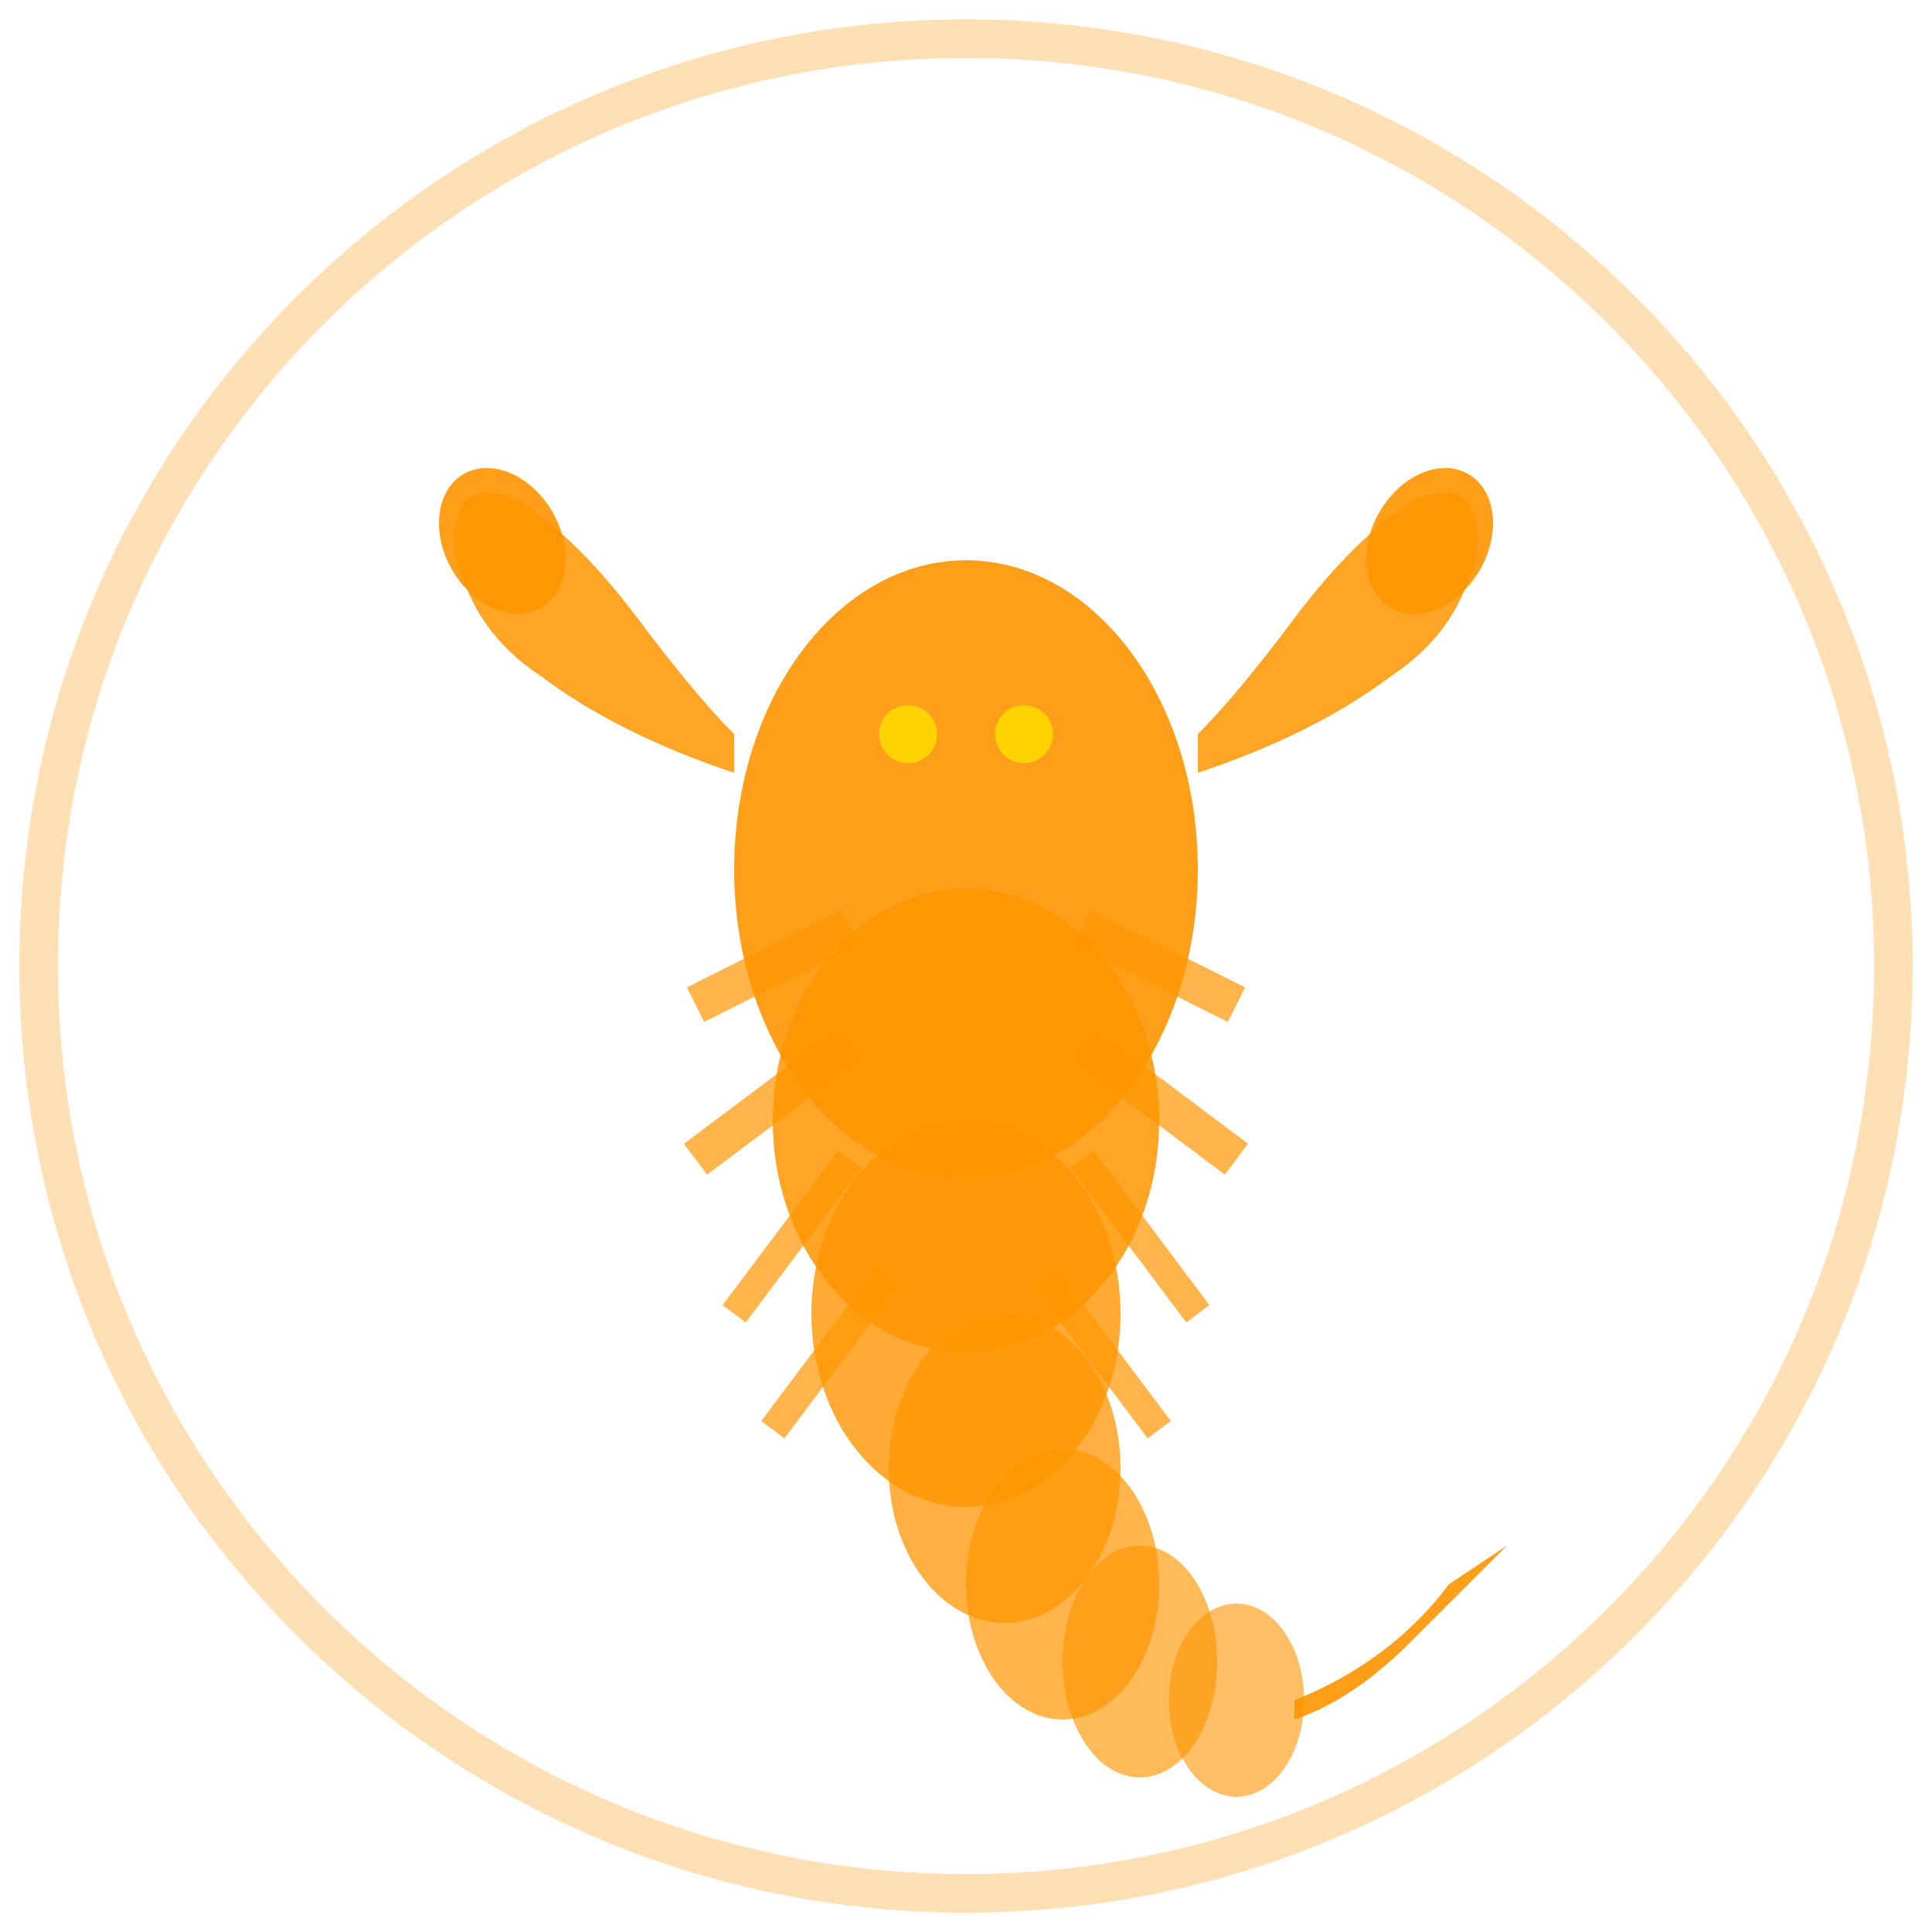
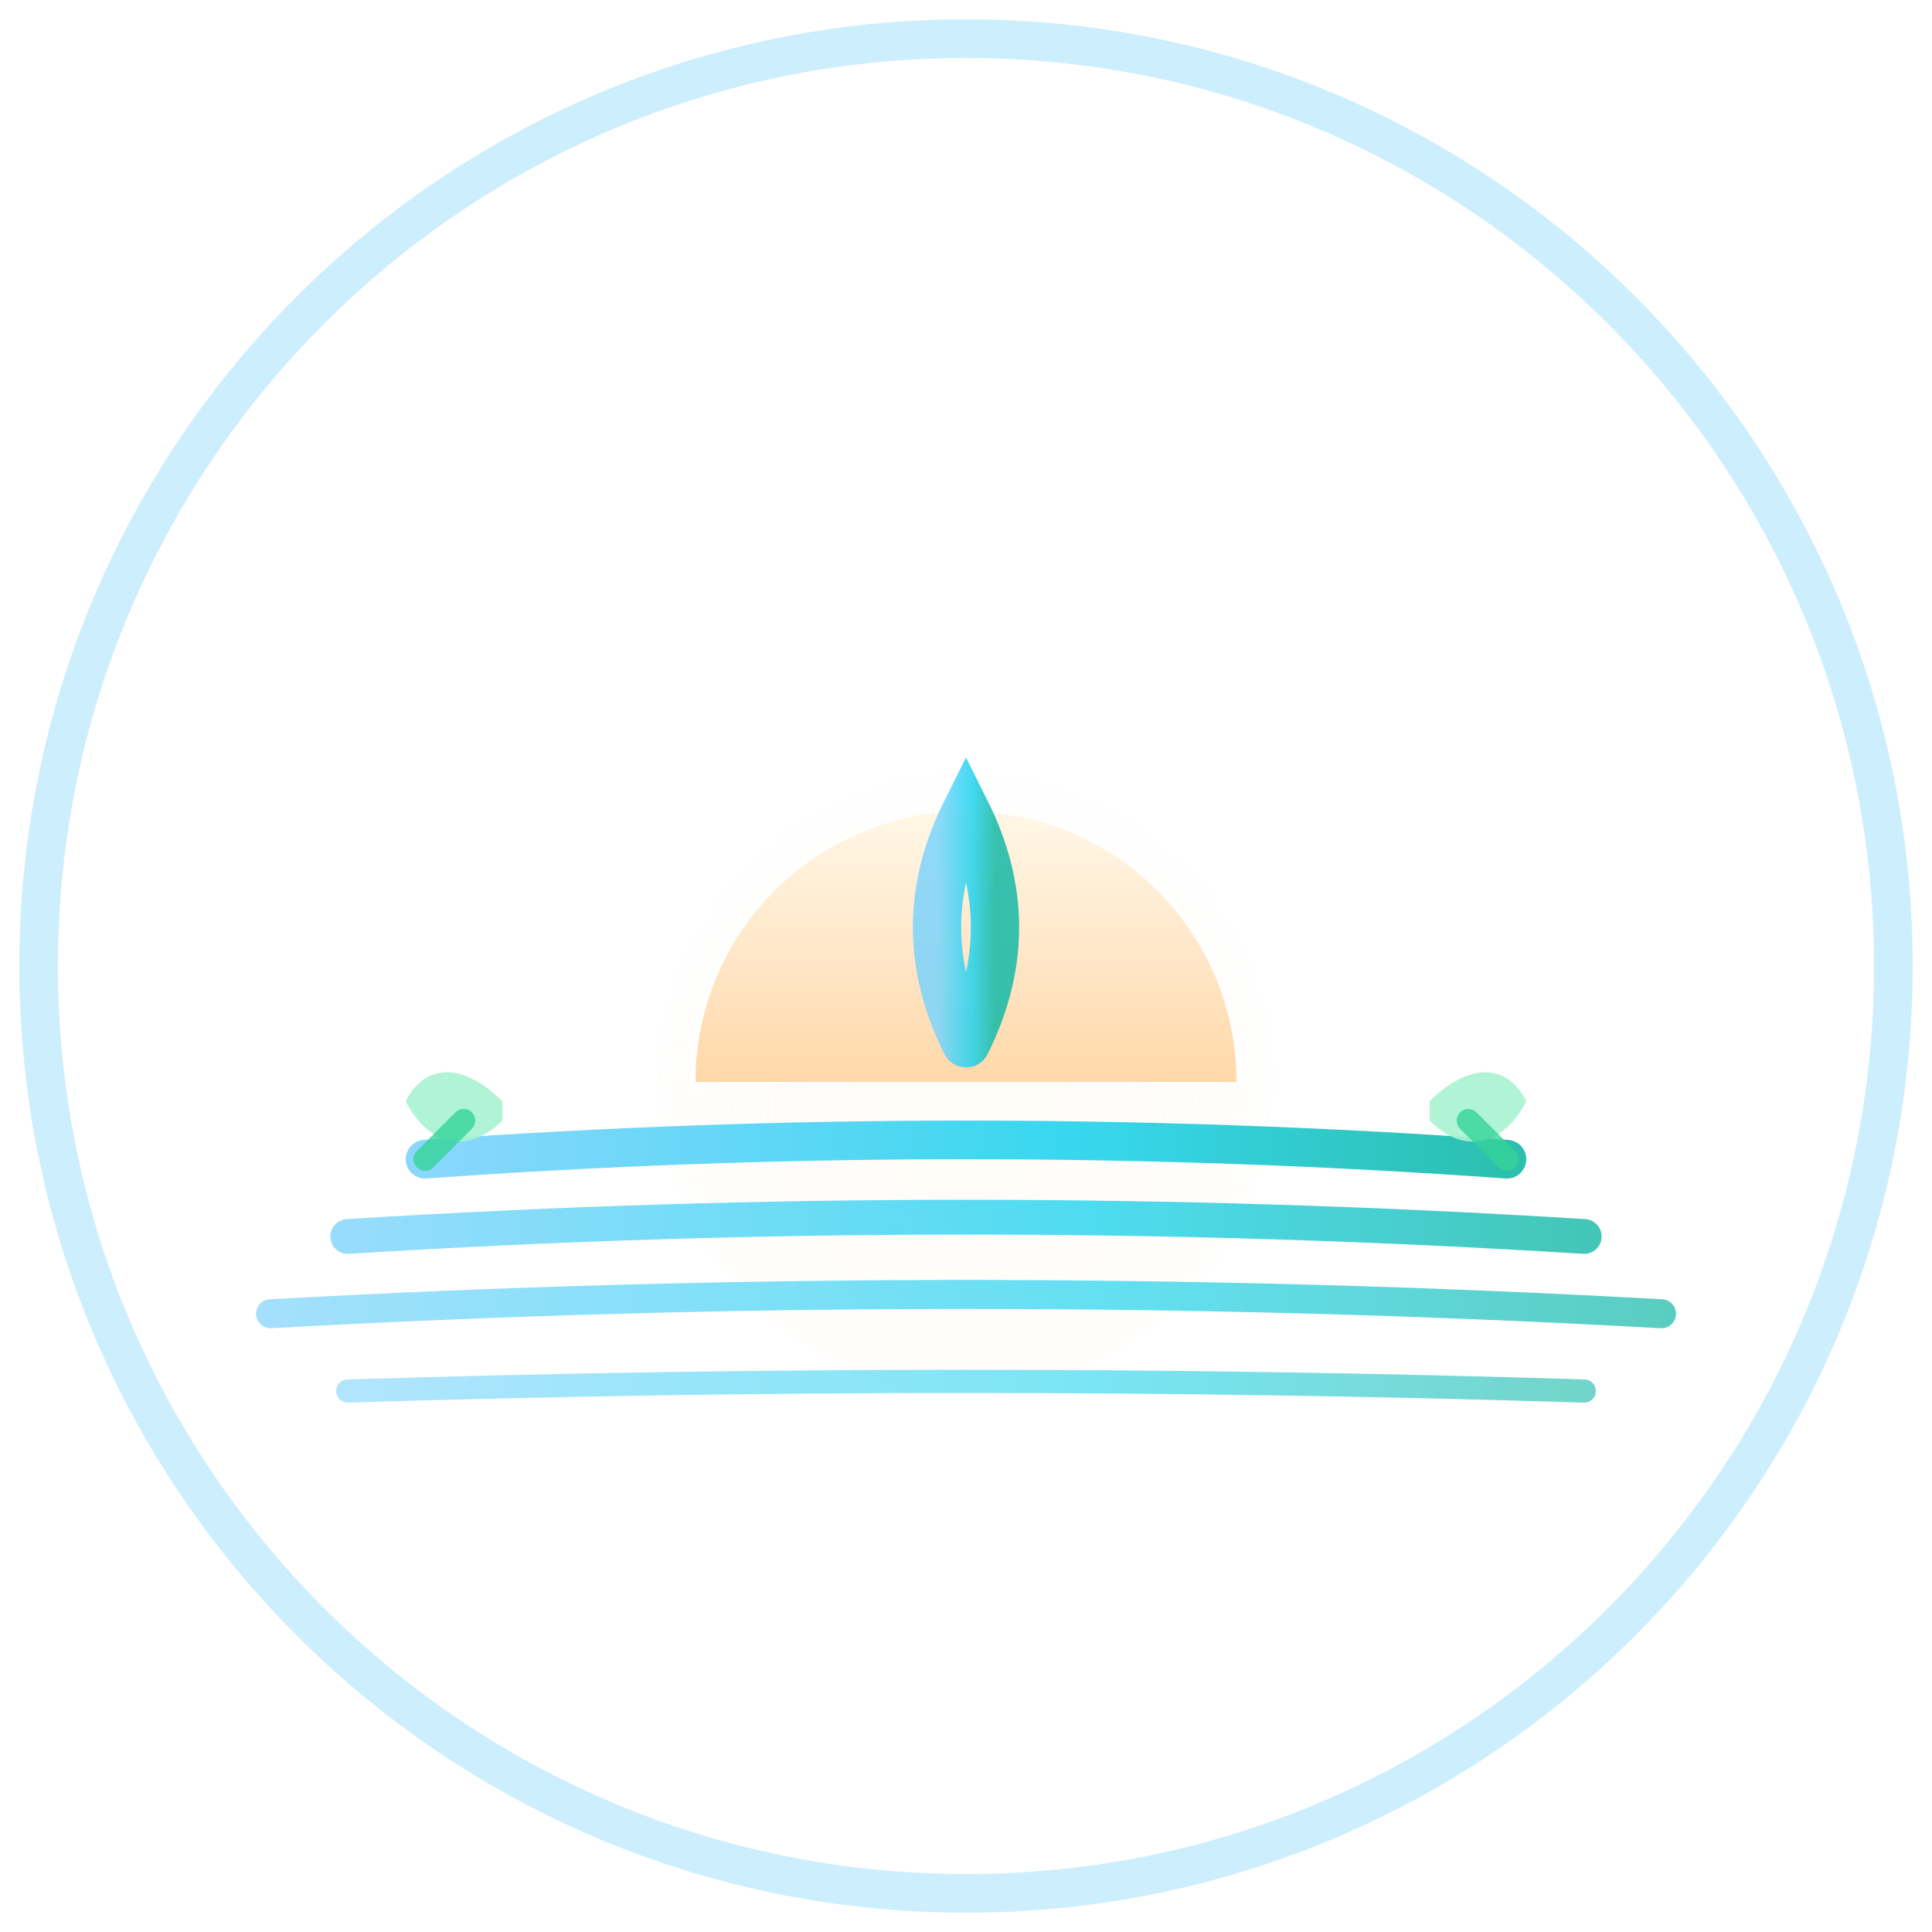
<svg xmlns="http://www.w3.org/2000/svg" width="64" height="64" viewBox="0 0 100 100" fill="none">
-   <g class="scorpion-body">
-     <ellipse cx="50" cy="45" rx="12" ry="16" fill="#ff9500" opacity="0.9" />
-     <ellipse cx="50" cy="58" rx="10" ry="12" fill="#ff9500" opacity="0.85" />
-     <ellipse cx="50" cy="68" rx="8" ry="10" fill="#ff9500" opacity="0.8" />
-     <ellipse cx="52" cy="76" rx="6" ry="8" fill="#ff9500" opacity="0.75" />
-     <ellipse cx="55" cy="82" rx="5" ry="7" fill="#ff9500" opacity="0.7" />
-     <ellipse cx="59" cy="86" rx="4" ry="6" fill="#ff9500" opacity="0.65" />
-     <ellipse cx="64" cy="88" rx="3.5" ry="5" fill="#ff9500" opacity="0.6" />
-     <path d="M 67 88 Q 72 86 75 82 L 78 80 L 76 82 L 73 85 Q 70 88 67 89 Z" fill="#ff9500" opacity="0.9" />
-     <path d="M 38 40 Q 32 38 28 35 Q 25 33 24 30 Q 23 28 24 26 Q 25 25 27 26 Q 30 28 33 32 Q 36 36 38 38 Z" fill="#ff9500" opacity="0.85" />
-     <ellipse cx="26" cy="28" rx="3" ry="4" fill="#ff9500" opacity="0.9" transform="rotate(-30 26 28)" />
-     <path d="M 62 40 Q 68 38 72 35 Q 75 33 76 30 Q 77 28 76 26 Q 75 25 73 26 Q 70 28 67 32 Q 64 36 62 38 Z" fill="#ff9500" opacity="0.85" />
-     <ellipse cx="74" cy="28" rx="3" ry="4" fill="#ff9500" opacity="0.9" transform="rotate(30 74 28)" />
-     <line x1="44" y1="48" x2="36" y2="52" stroke="#ff9500" stroke-width="2" opacity="0.7" />
-     <line x1="44" y1="54" x2="36" y2="60" stroke="#ff9500" stroke-width="2" opacity="0.7" />
-     <line x1="44" y1="60" x2="38" y2="68" stroke="#ff9500" stroke-width="1.5" opacity="0.7" />
-     <line x1="46" y1="66" x2="40" y2="74" stroke="#ff9500" stroke-width="1.5" opacity="0.7" />
-     <line x1="56" y1="48" x2="64" y2="52" stroke="#ff9500" stroke-width="2" opacity="0.7" />
-     <line x1="56" y1="54" x2="64" y2="60" stroke="#ff9500" stroke-width="2" opacity="0.7" />
-     <line x1="56" y1="60" x2="62" y2="68" stroke="#ff9500" stroke-width="1.5" opacity="0.7" />
-     <line x1="54" y1="66" x2="60" y2="74" stroke="#ff9500" stroke-width="1.5" opacity="0.7" />
-     <circle cx="47" cy="38" r="1.5" fill="#FFD700" opacity="0.9" />
-     <circle cx="53" cy="38" r="1.5" fill="#FFD700" opacity="0.9" />
-   </g>
-   <circle cx="50" cy="50" r="48" stroke="#ff9500" stroke-width="2" fill="none" opacity="0.3" />
+   <defs>
+     <linearGradient id="waterGradient" x1="0" y1="0" x2="1" y2="0">
+       <stop offset="0%" stop-color="#7DD3FC" />
+       <stop offset="60%" stop-color="#22D3EE" />
+       <stop offset="100%" stop-color="#14B8A6" />
+     </linearGradient>
+     <linearGradient id="sunGradient" x1="0" y1="0" x2="0" y2="1">
+       <stop offset="0%" stop-color="#FFF7E6" />
+       <stop offset="60%" stop-color="#FFE4C4" />
+       <stop offset="100%" stop-color="#FFD8A8" />
+     </linearGradient>
+     <radialGradient id="sunGlow" cx="50%" cy="56%" r="60%">
+       <stop offset="0%" stop-color="#FFEFD6" stop-opacity="0.6" />
+       <stop offset="100%" stop-color="#FFEFD6" stop-opacity="0" />
+     </radialGradient>
+   </defs>
+   <circle cx="50" cy="50" r="48" stroke="#38BDF8" stroke-width="2" opacity="0.25" />
+   <circle cx="50" cy="56" r="16" fill="url(#sunGlow)" opacity="0.35" />
+   <path d="M 36 56 A 14 14 0 0 1 64 56 L 64 56 L 36 56 Z" fill="url(#sunGradient)" />
+   <path d="M 50 54 C 52 50 52 46 50 42 C 48 46 48 50 50 54" stroke="url(#waterGradient)" stroke-width="2.5" stroke-linecap="round" fill="none" opacity="0.85" />
+   <path d="M 22 60 Q 50 58 78 60" stroke="url(#waterGradient)" stroke-width="2" stroke-linecap="round" fill="none" opacity="0.9" />
+   <path d="M 18 64 Q 50 62 82 64" stroke="url(#waterGradient)" stroke-width="1.8" stroke-linecap="round" fill="none" opacity="0.8" />
+   <path d="M 14 68 Q 50 66 86 68" stroke="url(#waterGradient)" stroke-width="1.5" stroke-linecap="round" fill="none" opacity="0.7" />
+   <path d="M 18 72 Q 50 71 82 72" stroke="url(#waterGradient)" stroke-width="1.2" stroke-linecap="round" fill="none" opacity="0.6" />
+   <path d="M 26 57 C 24 55 22 55 21 57 C 22 59 24 60 26 58 Z" fill="#A7F3D0" opacity="0.9" />
+   <path d="M 74 57 C 76 55 78 55 79 57 C 78 59 76 60 74 58 Z" fill="#A7F3D0" opacity="0.9" />
+   <line x1="24" y1="58" x2="22" y2="60" stroke="#34D399" stroke-width="1.2" stroke-linecap="round" opacity="0.8" />
+   <line x1="76" y1="58" x2="78" y2="60" stroke="#34D399" stroke-width="1.2" stroke-linecap="round" opacity="0.8" />
</svg>
